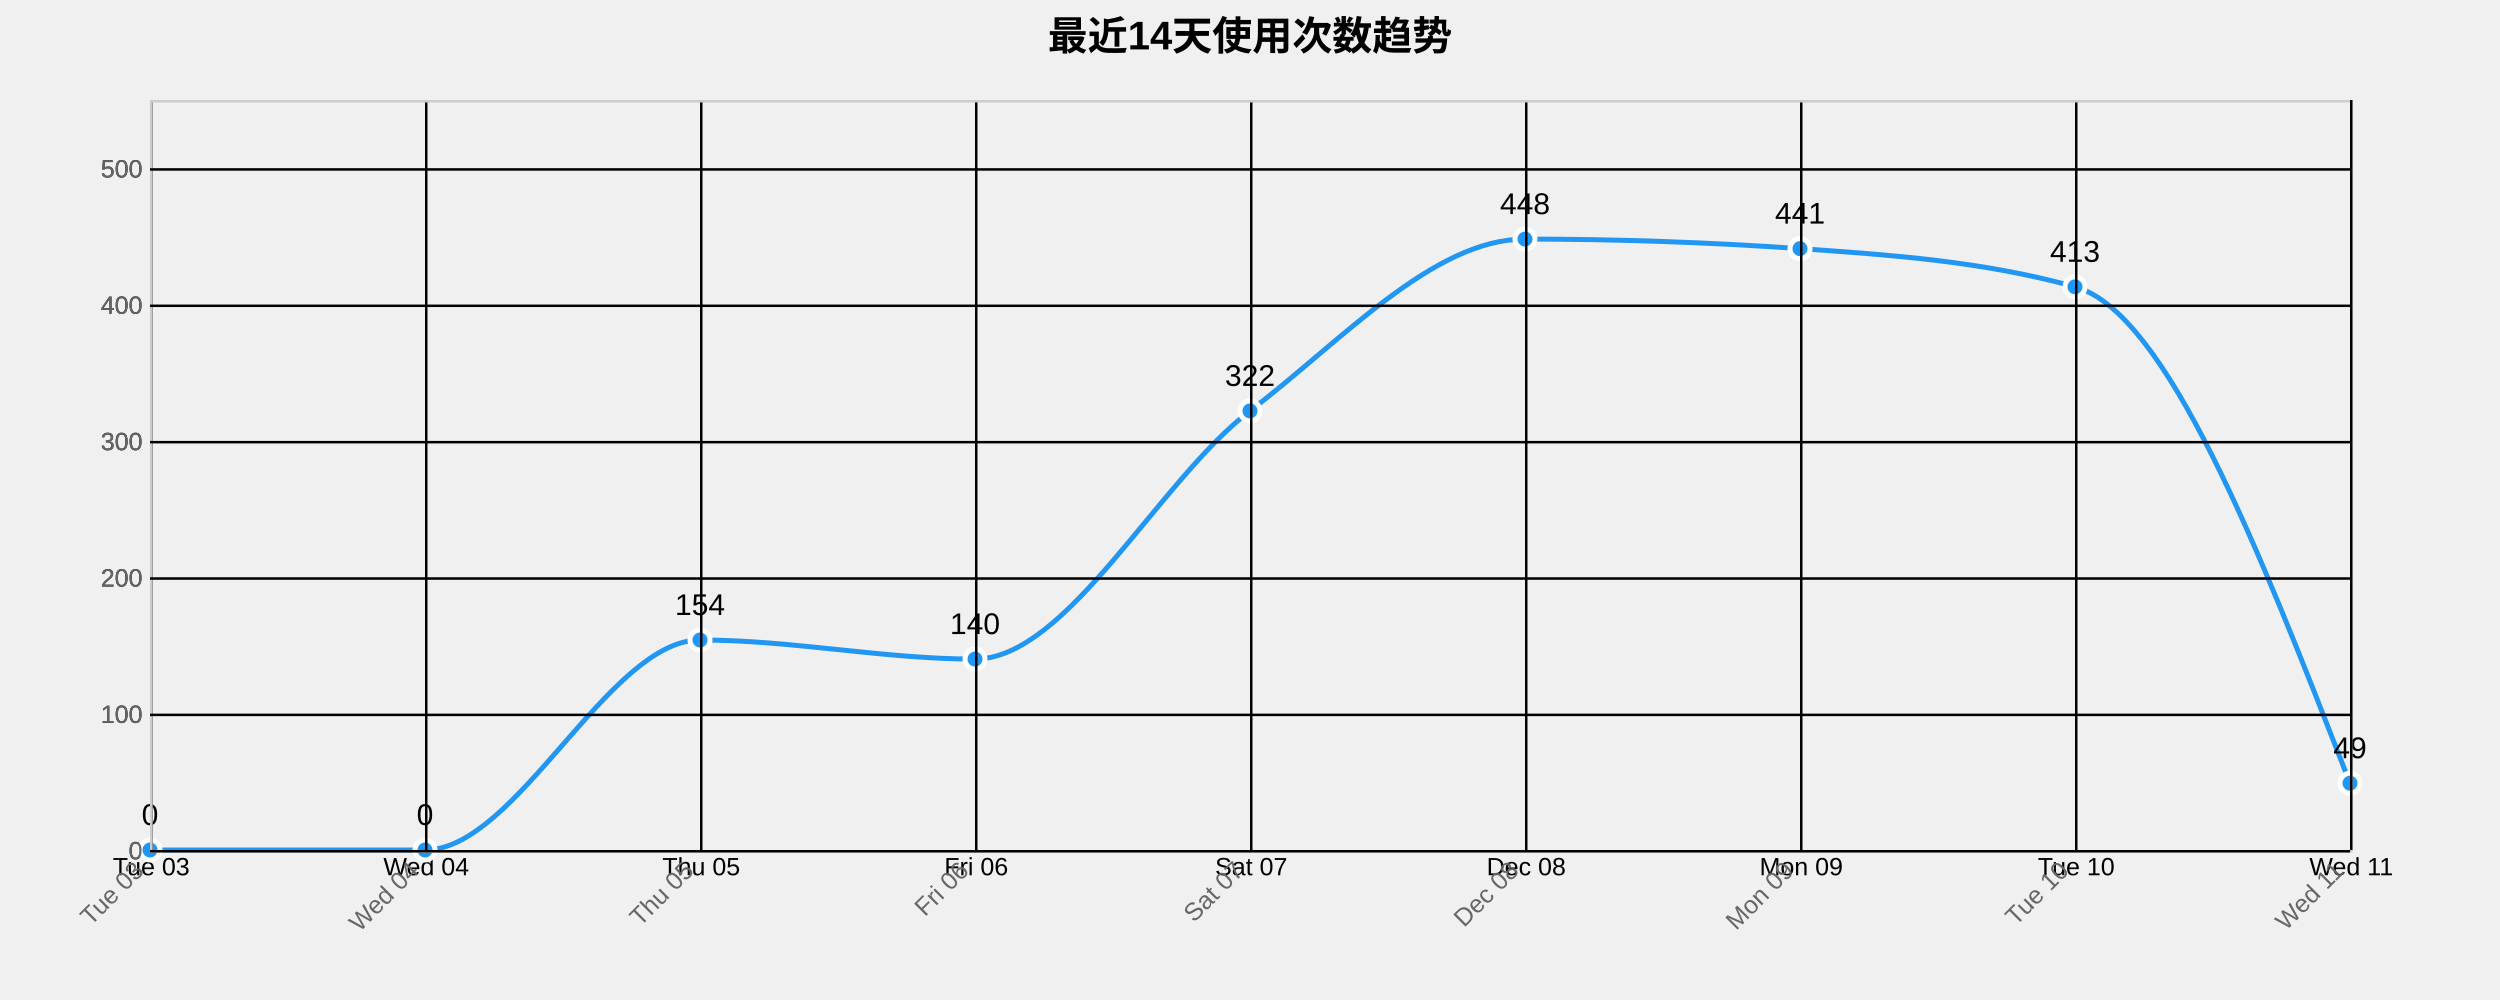
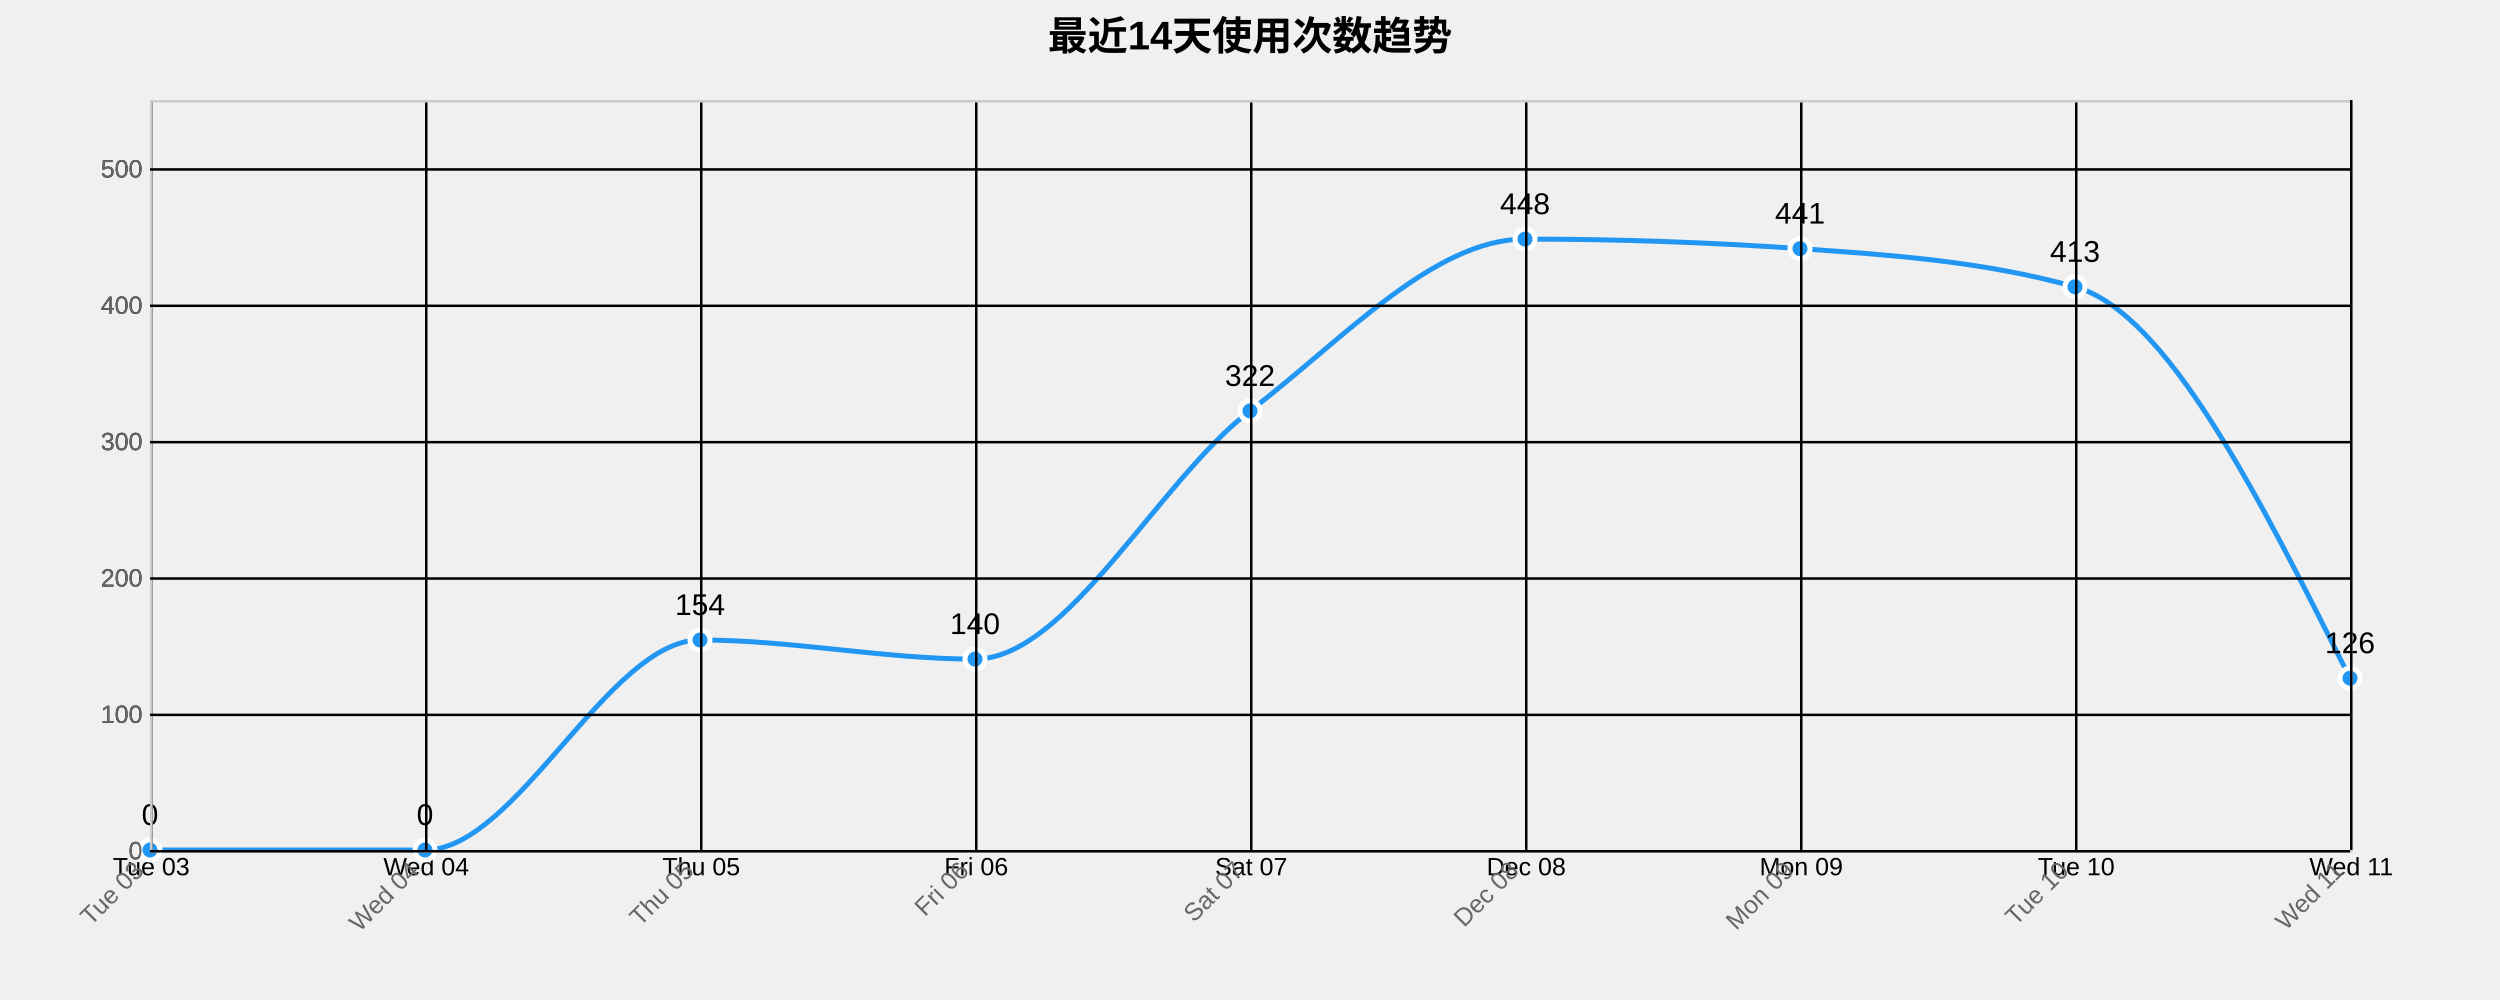
<svg xmlns="http://www.w3.org/2000/svg" width="1000" height="400">
  <g transform="translate(60,40)">
    <text x="440" y="-20" text-anchor="middle" style="font-size: 16px; font-weight: bold;">最近14天使用次数趋势</text>
    <g class="grid" transform="translate(0,300)" fill="none" font-size="10" font-family="sans-serif" text-anchor="middle">
      <path class="domain" stroke="currentColor" d="M0.5,-300V0.5H880.5V-300" />
      <g class="tick" opacity="1" transform="translate(0.5,0)">
        <line stroke="currentColor" y2="-300" />
        <text fill="currentColor" y="3" dy="0.71em">Tue 03</text>
      </g>
      <g class="tick" opacity="1" transform="translate(110.5,0)">
        <line stroke="currentColor" y2="-300" />
        <text fill="currentColor" y="3" dy="0.71em">Wed 04</text>
      </g>
      <g class="tick" opacity="1" transform="translate(220.5,0)">
        <line stroke="currentColor" y2="-300" />
        <text fill="currentColor" y="3" dy="0.71em">Thu 05</text>
      </g>
      <g class="tick" opacity="1" transform="translate(330.5,0)">
        <line stroke="currentColor" y2="-300" />
        <text fill="currentColor" y="3" dy="0.71em">Fri 06</text>
      </g>
      <g class="tick" opacity="1" transform="translate(440.5,0)">
        <line stroke="currentColor" y2="-300" />
        <text fill="currentColor" y="3" dy="0.71em">Sat 07</text>
      </g>
      <g class="tick" opacity="1" transform="translate(550.5,0)">
        <line stroke="currentColor" y2="-300" />
        <text fill="currentColor" y="3" dy="0.71em">Dec 08</text>
      </g>
      <g class="tick" opacity="1" transform="translate(660.5,0)">
        <line stroke="currentColor" y2="-300" />
        <text fill="currentColor" y="3" dy="0.71em">Mon 09</text>
      </g>
      <g class="tick" opacity="1" transform="translate(770.5,0)">
        <line stroke="currentColor" y2="-300" />
        <text fill="currentColor" y="3" dy="0.71em">Tue 10</text>
      </g>
      <g class="tick" opacity="1" transform="translate(880.5,0)">
        <line stroke="currentColor" y2="-300" />
        <text fill="currentColor" y="3" dy="0.71em">Wed 11</text>
      </g>
    </g>
    <g class="grid" fill="none" font-size="10" font-family="sans-serif" text-anchor="end">
      <path class="domain" stroke="currentColor" d="M880,300.5H0.5V0.5H880" />
      <g class="tick" opacity="1" transform="translate(0,300.5)">
        <line stroke="currentColor" x2="880" />
        <text fill="currentColor" x="-3" dy="0.32em">0</text>
      </g>
      <g class="tick" opacity="1" transform="translate(0,245.9545)">
        <line stroke="currentColor" x2="880" />
        <text fill="currentColor" x="-3" dy="0.32em">100</text>
      </g>
      <g class="tick" opacity="1" transform="translate(0,191.4091)">
        <line stroke="currentColor" x2="880" />
        <text fill="currentColor" x="-3" dy="0.32em">200</text>
      </g>
      <g class="tick" opacity="1" transform="translate(0,136.8636)">
        <line stroke="currentColor" x2="880" />
        <text fill="currentColor" x="-3" dy="0.32em">300</text>
      </g>
      <g class="tick" opacity="1" transform="translate(0,82.31818)">
        <line stroke="currentColor" x2="880" />
        <text fill="currentColor" x="-3" dy="0.32em">400</text>
      </g>
      <g class="tick" opacity="1" transform="translate(0,27.77273)">
        <line stroke="currentColor" x2="880" />
        <text fill="currentColor" x="-3" dy="0.32em">500</text>
      </g>
    </g>
-     <path class="area" d="M0,300C36.667,300,73.333,300,110,300C146.667,300,183.333,216,220,216C256.667,216,293.333,223.636,330,223.636C366.667,223.636,403.333,152.364,440,124.364C476.667,96.364,513.333,55.636,550,55.636C586.667,55.636,623.333,56.909,660,59.455C696.667,62,733.333,64.545,770,74.727C806.667,84.909,843.333,179.091,880,273.273L880,300C843.333,300,806.667,300,770,300C733.333,300,696.667,300,660,300C623.333,300,586.667,300,550,300C513.333,300,476.667,300,440,300C403.333,300,366.667,300,330,300C293.333,300,256.667,300,220,300C183.333,300,146.667,300,110,300C73.333,300,36.667,300,0,300Z" style="fill: url(#area-gradient); opacity: 0.3;" />
-     <path class="line" d="M0,300C36.667,300,73.333,300,110,300C146.667,300,183.333,216,220,216C256.667,216,293.333,223.636,330,223.636C366.667,223.636,403.333,152.364,440,124.364C476.667,96.364,513.333,55.636,550,55.636C586.667,55.636,623.333,56.909,660,59.455C696.667,62,733.333,64.545,770,74.727C806.667,84.909,843.333,179.091,880,273.273" style="fill: none; stroke: #2196F3; stroke-width: 2px;" />
+     <path class="area" d="M0,300C36.667,300,73.333,300,110,300C146.667,300,183.333,216,220,216C256.667,216,293.333,223.636,330,223.636C366.667,223.636,403.333,152.364,440,124.364C476.667,96.364,513.333,55.636,550,55.636C586.667,55.636,623.333,56.909,660,59.455C696.667,62,733.333,64.545,770,74.727C806.667,84.909,843.333,158.091,880,231.273L880,300C843.333,300,806.667,300,770,300C733.333,300,696.667,300,660,300C623.333,300,586.667,300,550,300C513.333,300,476.667,300,440,300C403.333,300,366.667,300,330,300C293.333,300,256.667,300,220,300C183.333,300,146.667,300,110,300C73.333,300,36.667,300,0,300Z" style="fill: url(#area-gradient); opacity: 0.3;" />
+     <path class="line" d="M0,300C36.667,300,73.333,300,110,300C146.667,300,183.333,216,220,216C256.667,216,293.333,223.636,330,223.636C366.667,223.636,403.333,152.364,440,124.364C476.667,96.364,513.333,55.636,550,55.636C586.667,55.636,623.333,56.909,660,59.455C696.667,62,733.333,64.545,770,74.727C806.667,84.909,843.333,158.091,880,231.273" style="fill: none; stroke: #2196F3; stroke-width: 2px;" />
    <circle class="dot" cx="0" cy="300" r="4" style="fill: #2196F3; stroke: #fff; stroke-width: 2px;" />
    <circle class="dot" cx="110" cy="300" r="4" style="fill: #2196F3; stroke: #fff; stroke-width: 2px;" />
    <circle class="dot" cx="220" cy="216" r="4" style="fill: #2196F3; stroke: #fff; stroke-width: 2px;" />
    <circle class="dot" cx="330" cy="223.636" r="4" style="fill: #2196F3; stroke: #fff; stroke-width: 2px;" />
    <circle class="dot" cx="440" cy="124.364" r="4" style="fill: #2196F3; stroke: #fff; stroke-width: 2px;" />
    <circle class="dot" cx="550" cy="55.636" r="4" style="fill: #2196F3; stroke: #fff; stroke-width: 2px;" />
    <circle class="dot" cx="660" cy="59.455" r="4" style="fill: #2196F3; stroke: #fff; stroke-width: 2px;" />
    <circle class="dot" cx="770" cy="74.727" r="4" style="fill: #2196F3; stroke: #fff; stroke-width: 2px;" />
-     <circle class="dot" cx="880" cy="273.273" r="4" style="fill: #2196F3; stroke: #fff; stroke-width: 2px;" />
+     <circle class="dot" cx="880" cy="231.273" r="4" style="fill: #2196F3; stroke: #fff; stroke-width: 2px;" />
    <text class="label" x="0" y="290" text-anchor="middle" style="font-size: 12px;">0</text>
    <text class="label" x="110" y="290" text-anchor="middle" style="font-size: 12px;">0</text>
    <text class="label" x="220" y="206" text-anchor="middle" style="font-size: 12px;">154</text>
    <text class="label" x="330" y="213.636" text-anchor="middle" style="font-size: 12px;">140</text>
    <text class="label" x="440" y="114.364" text-anchor="middle" style="font-size: 12px;">322</text>
    <text class="label" x="550" y="45.636" text-anchor="middle" style="font-size: 12px;">448</text>
    <text class="label" x="660" y="49.455" text-anchor="middle" style="font-size: 12px;">441</text>
    <text class="label" x="770" y="64.727" text-anchor="middle" style="font-size: 12px;">413</text>
-     <text class="label" x="880" y="263.273" text-anchor="middle" style="font-size: 12px;">49</text>
+     <text class="label" x="880" y="221.273" text-anchor="middle" style="font-size: 12px;">126</text>
    <g class="x-axis" transform="translate(0,300)" fill="none" font-size="10" font-family="sans-serif" text-anchor="middle">
      <path class="domain" stroke="currentColor" d="M0.5,-300V0.5H880.5V-300" />
      <g class="tick" opacity="1" transform="translate(0.5,0)">
        <line stroke="currentColor" y2="-300" />
        <text fill="currentColor" y="3" dy=".15em" style="text-anchor: end;" dx="-.8em" transform="rotate(-45)">Tue 03</text>
      </g>
      <g class="tick" opacity="1" transform="translate(110.5,0)">
        <line stroke="currentColor" y2="-300" />
        <text fill="currentColor" y="3" dy=".15em" style="text-anchor: end;" dx="-.8em" transform="rotate(-45)">Wed 04</text>
      </g>
      <g class="tick" opacity="1" transform="translate(220.5,0)">
        <line stroke="currentColor" y2="-300" />
        <text fill="currentColor" y="3" dy=".15em" style="text-anchor: end;" dx="-.8em" transform="rotate(-45)">Thu 05</text>
      </g>
      <g class="tick" opacity="1" transform="translate(330.5,0)">
        <line stroke="currentColor" y2="-300" />
        <text fill="currentColor" y="3" dy=".15em" style="text-anchor: end;" dx="-.8em" transform="rotate(-45)">Fri 06</text>
      </g>
      <g class="tick" opacity="1" transform="translate(440.5,0)">
        <line stroke="currentColor" y2="-300" />
        <text fill="currentColor" y="3" dy=".15em" style="text-anchor: end;" dx="-.8em" transform="rotate(-45)">Sat 07</text>
      </g>
      <g class="tick" opacity="1" transform="translate(550.5,0)">
        <line stroke="currentColor" y2="-300" />
        <text fill="currentColor" y="3" dy=".15em" style="text-anchor: end;" dx="-.8em" transform="rotate(-45)">Dec 08</text>
      </g>
      <g class="tick" opacity="1" transform="translate(660.5,0)">
        <line stroke="currentColor" y2="-300" />
        <text fill="currentColor" y="3" dy=".15em" style="text-anchor: end;" dx="-.8em" transform="rotate(-45)">Mon 09</text>
      </g>
      <g class="tick" opacity="1" transform="translate(770.5,0)">
        <line stroke="currentColor" y2="-300" />
        <text fill="currentColor" y="3" dy=".15em" style="text-anchor: end;" dx="-.8em" transform="rotate(-45)">Tue 10</text>
      </g>
      <g class="tick" opacity="1" transform="translate(880.5,0)">
        <line stroke="currentColor" y2="-300" />
        <text fill="currentColor" y="3" dy=".15em" style="text-anchor: end;" dx="-.8em" transform="rotate(-45)">Wed 11</text>
      </g>
    </g>
    <g class="y-axis" fill="none" font-size="10" font-family="sans-serif" text-anchor="end">
      <path class="domain" stroke="currentColor" d="M880,300.5H0.5V0.5H880" />
      <g class="tick" opacity="1" transform="translate(0,300.5)">
        <line stroke="currentColor" x2="880" />
        <text fill="currentColor" x="-3" dy="0.32em">0</text>
      </g>
      <g class="tick" opacity="1" transform="translate(0,245.9545)">
        <line stroke="currentColor" x2="880" />
        <text fill="currentColor" x="-3" dy="0.32em">100</text>
      </g>
      <g class="tick" opacity="1" transform="translate(0,191.4091)">
        <line stroke="currentColor" x2="880" />
        <text fill="currentColor" x="-3" dy="0.32em">200</text>
      </g>
      <g class="tick" opacity="1" transform="translate(0,136.8636)">
        <line stroke="currentColor" x2="880" />
        <text fill="currentColor" x="-3" dy="0.32em">300</text>
      </g>
      <g class="tick" opacity="1" transform="translate(0,82.31818)">
        <line stroke="currentColor" x2="880" />
        <text fill="currentColor" x="-3" dy="0.32em">400</text>
      </g>
      <g class="tick" opacity="1" transform="translate(0,27.77273)">
        <line stroke="currentColor" x2="880" />
        <text fill="currentColor" x="-3" dy="0.32em">500</text>
      </g>
    </g>
    <style>
    .grid line {
      stroke: #e0e0e0;
      stroke-opacity: 0.7;
      shape-rendering: crispEdges;
    }
    .grid path {
      stroke-width: 0;
    }
    .dot:hover {
      r: 6;
    }
    text {
      font-family: Arial, sans-serif;
    }
    .x-axis path, .y-axis path {
      stroke: #ccc;
    }
    .x-axis text, .y-axis text {
      fill: #666;
    }
  </style>
  </g>
</svg>
